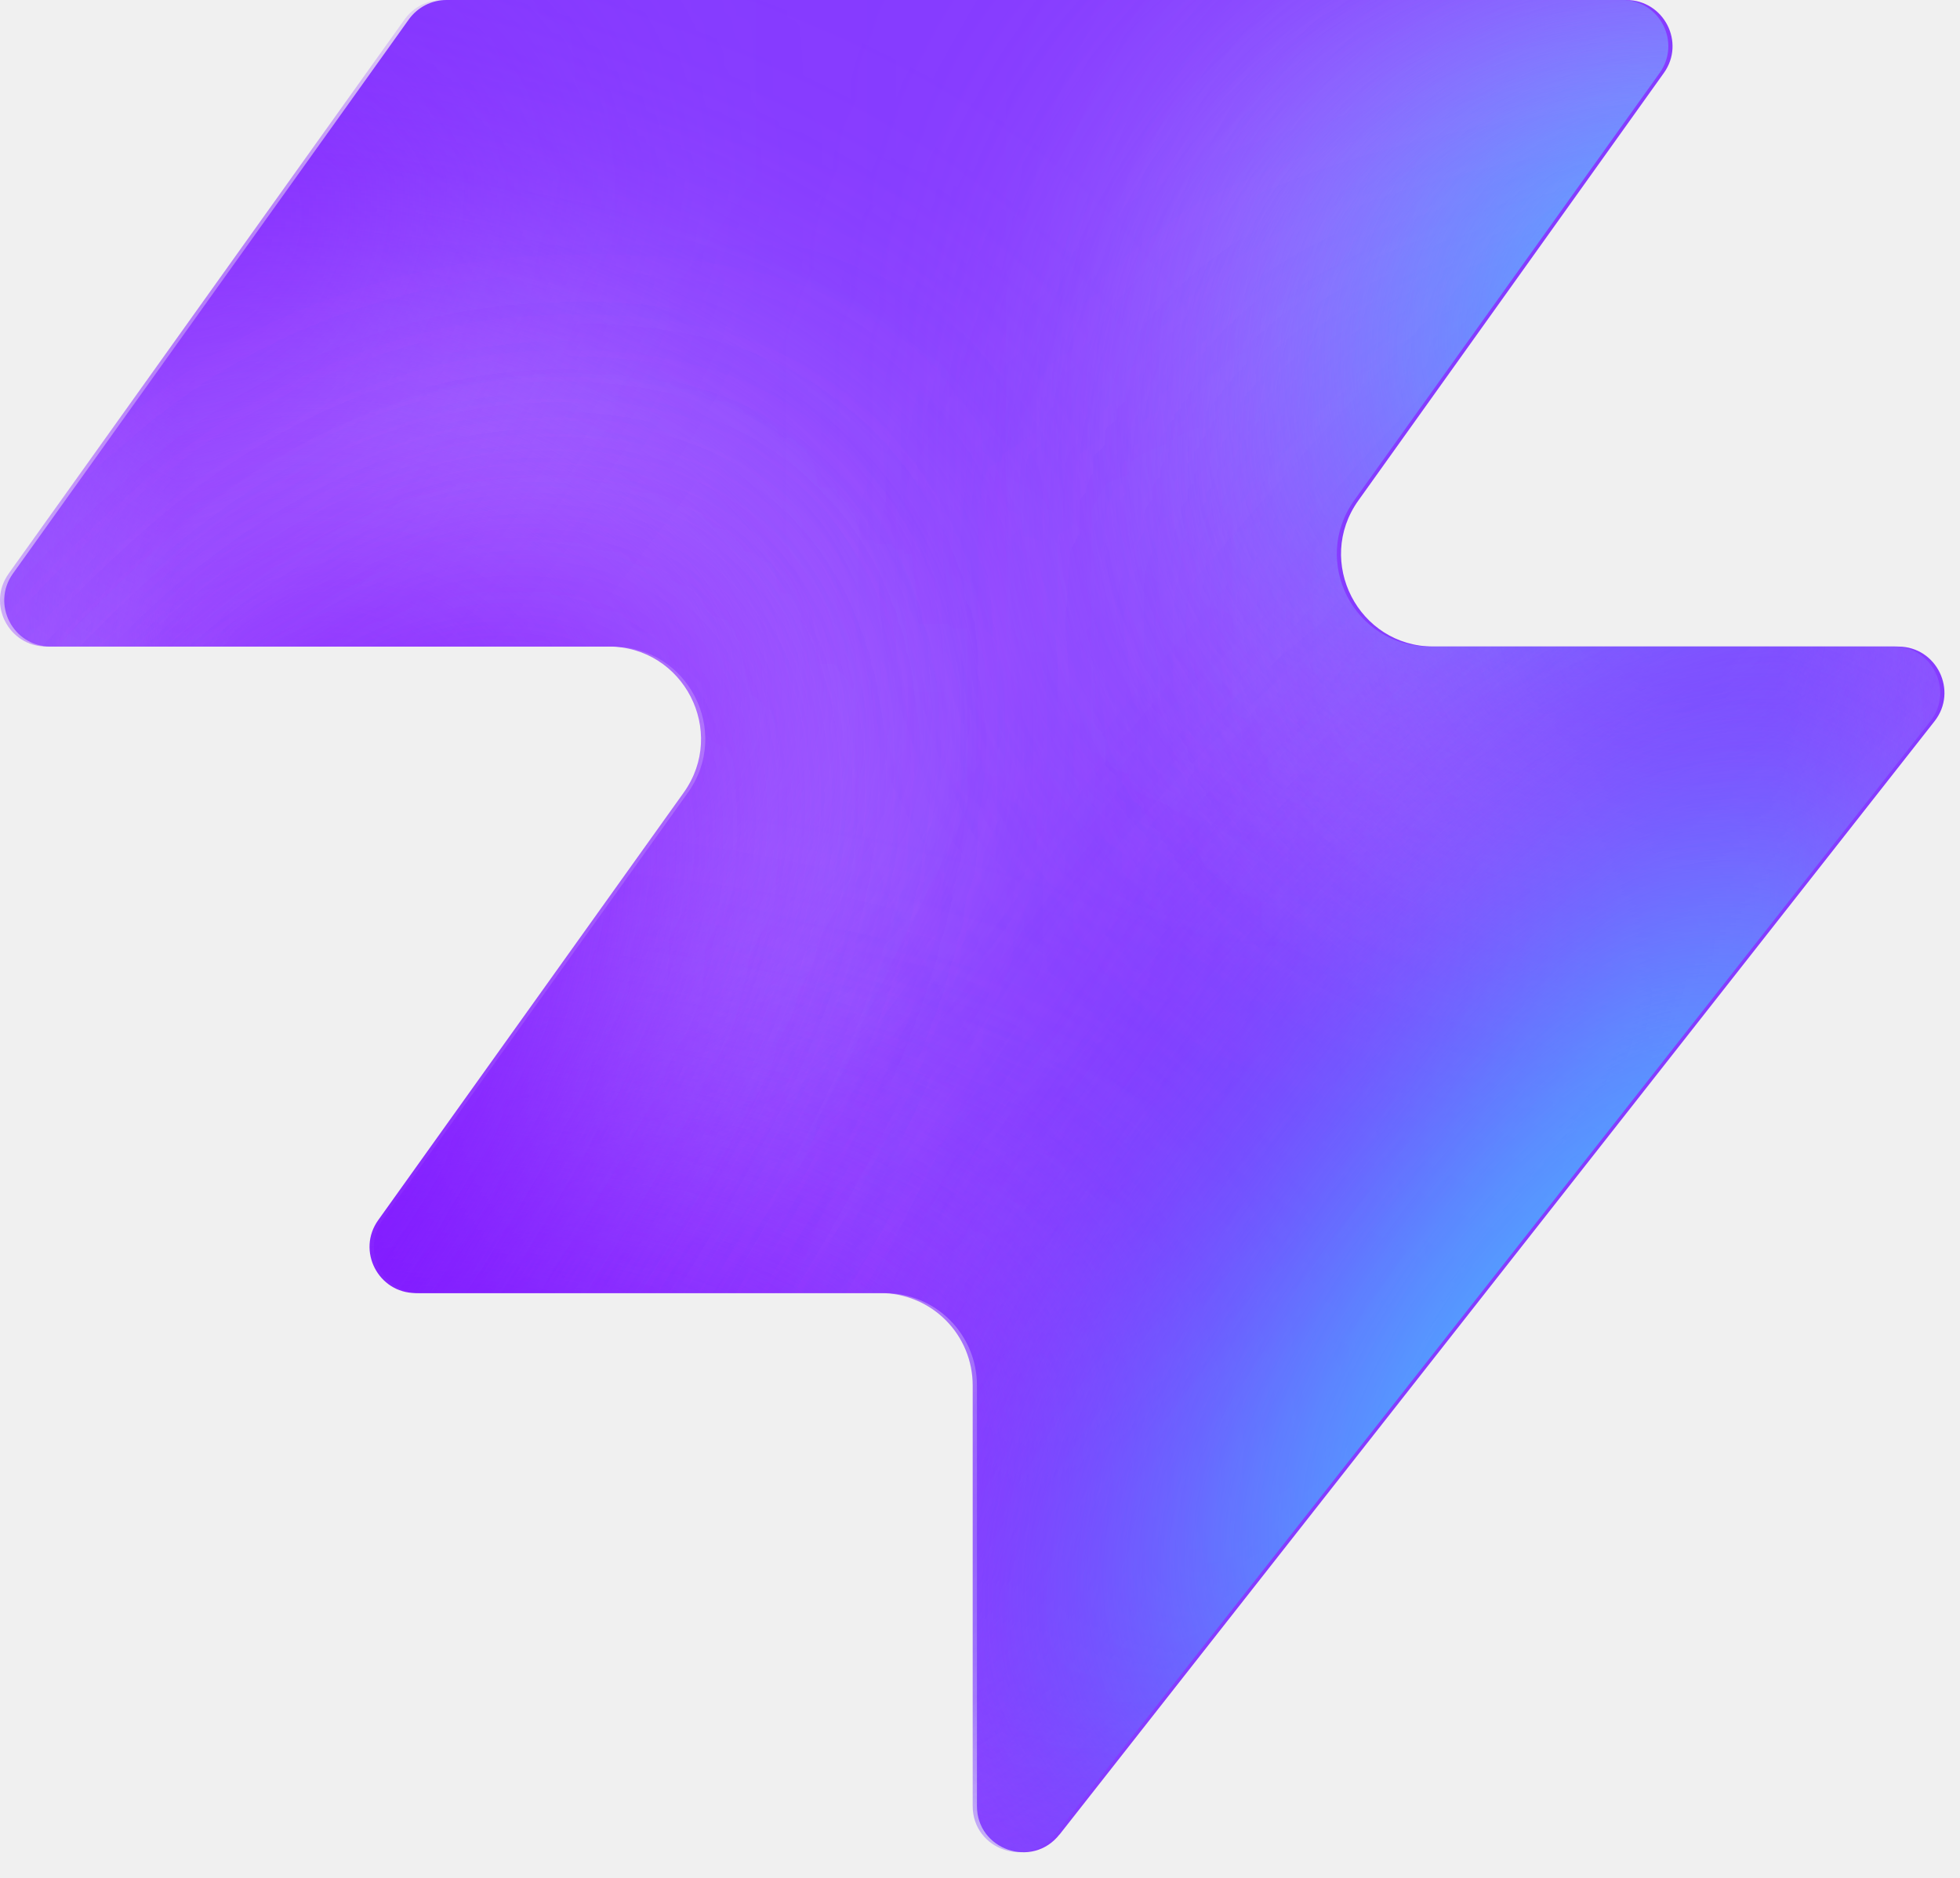
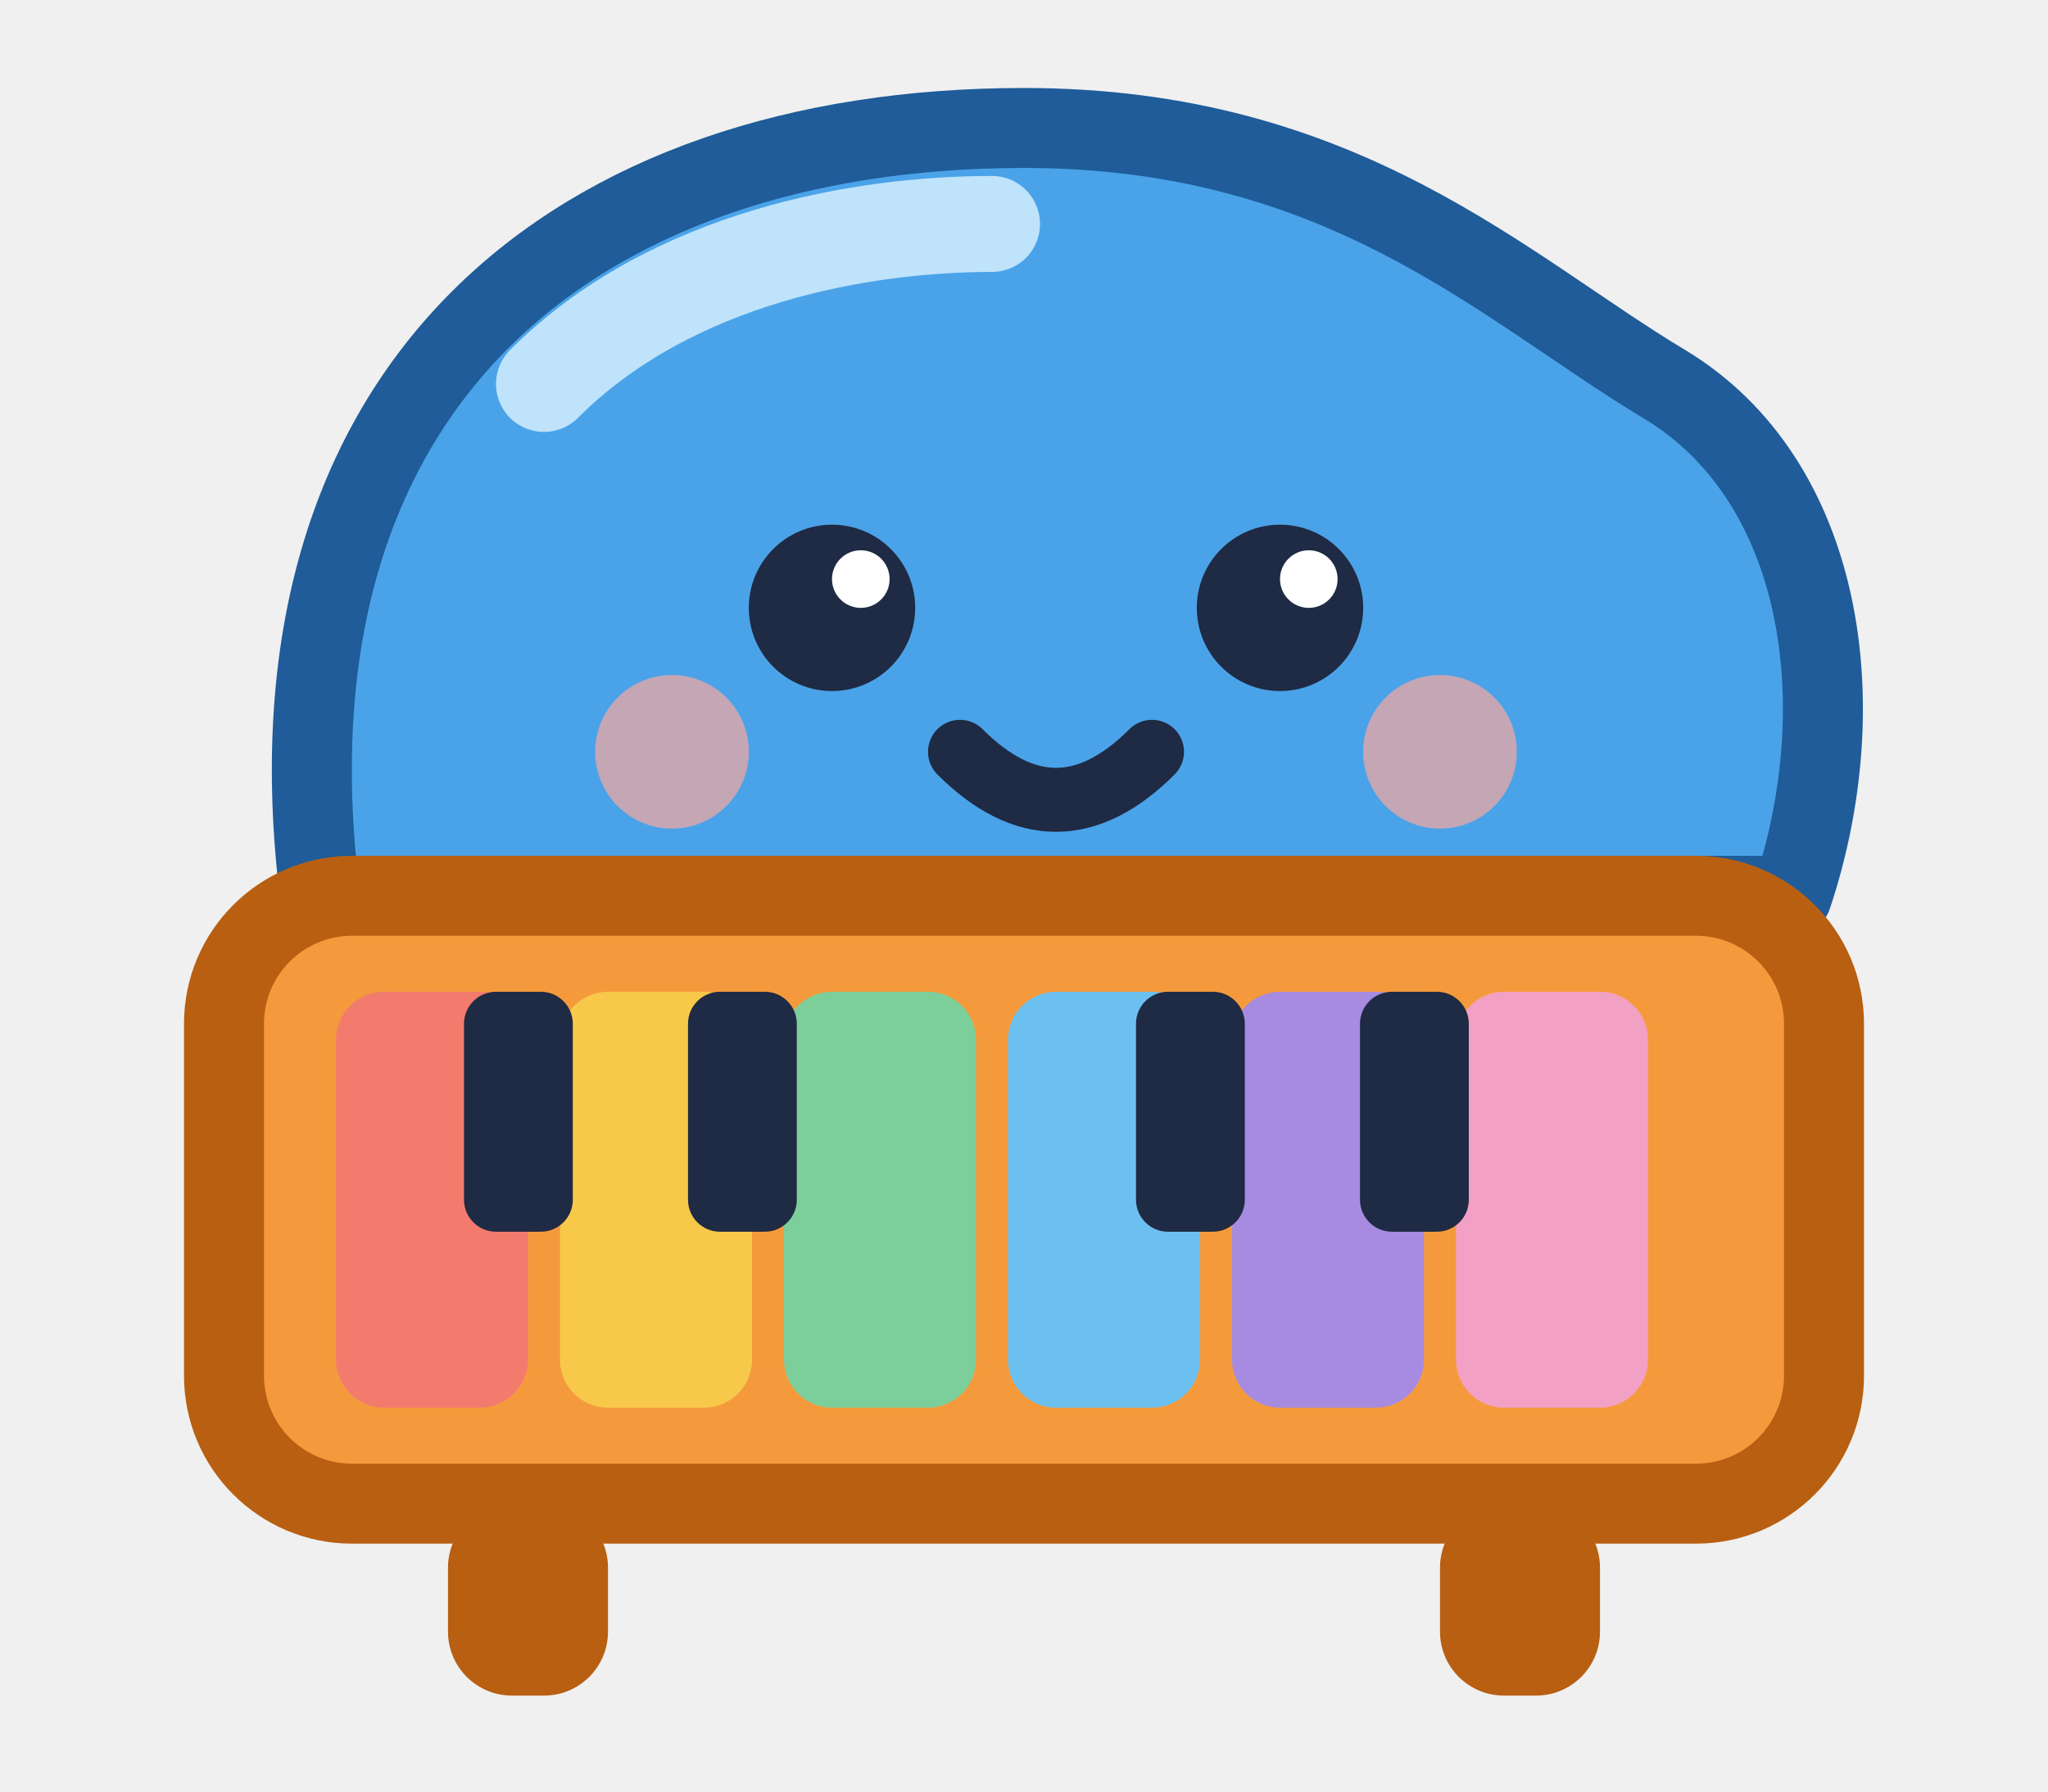
- <svg xmlns="http://www.w3.org/2000/svg" width="48" height="46" fill="none" viewBox="0 0 48 46">
-   <path fill="#863bff" d="M25.946 44.938c-.664.845-2.021.375-2.021-.698V33.937a2.26 2.26 0 0 0-2.262-2.262H10.287c-.92 0-1.456-1.04-.92-1.788l7.48-10.471c1.07-1.497 0-3.578-1.842-3.578H1.237c-.92 0-1.456-1.04-.92-1.788L10.013.474c.214-.297.556-.474.92-.474h28.894c.92 0 1.456 1.04.92 1.788l-7.48 10.471c-1.07 1.498 0 3.579 1.842 3.579h11.377c.943 0 1.473 1.088.89 1.83L25.947 44.94z" style="fill:#863bff;fill:color(display-p3 .525 .23 1);fill-opacity:1" />
-   <mask id="a" width="48" height="46" x="0" y="0" maskUnits="userSpaceOnUse" style="mask-type:alpha">
-     <path fill="#000" d="M25.842 44.938c-.664.844-2.021.375-2.021-.698V33.937a2.26 2.26 0 0 0-2.262-2.262H10.183c-.92 0-1.456-1.04-.92-1.788l7.48-10.471c1.07-1.498 0-3.579-1.842-3.579H1.133c-.92 0-1.456-1.04-.92-1.787L9.91.473c.214-.297.556-.474.92-.474h28.894c.92 0 1.456 1.04.92 1.788l-7.48 10.471c-1.07 1.498 0 3.578 1.842 3.578h11.377c.943 0 1.473 1.088.89 1.832L25.843 44.94z" style="fill:#000;fill-opacity:1" />
-   </mask>
-   <g mask="url(#a)">
-     <g filter="url(#b)">
-       <ellipse cx="5.508" cy="14.704" fill="#ede6ff" rx="5.508" ry="14.704" style="fill:#ede6ff;fill:color(display-p3 .927 .903 1);fill-opacity:1" transform="matrix(.00324 1 1 -.00324 -4.47 31.516)" />
-     </g>
-     <g filter="url(#c)">
-       <ellipse cx="10.399" cy="29.851" fill="#ede6ff" rx="10.399" ry="29.851" style="fill:#ede6ff;fill:color(display-p3 .927 .903 1);fill-opacity:1" transform="matrix(.00324 1 1 -.00324 -39.328 7.883)" />
-     </g>
-     <g filter="url(#d)">
-       <ellipse cx="5.508" cy="30.487" fill="#7e14ff" rx="5.508" ry="30.487" style="fill:#7e14ff;fill:color(display-p3 .492 .077 1);fill-opacity:1" transform="rotate(89.814 -25.913 -14.639)scale(1 -1)" />
-     </g>
-     <g filter="url(#e)">
-       <ellipse cx="5.508" cy="30.599" fill="#7e14ff" rx="5.508" ry="30.599" style="fill:#7e14ff;fill:color(display-p3 .492 .077 1);fill-opacity:1" transform="rotate(89.814 -32.644 -3.334)scale(1 -1)" />
-     </g>
-     <g filter="url(#f)">
-       <ellipse cx="5.508" cy="30.599" fill="#7e14ff" rx="5.508" ry="30.599" style="fill:#7e14ff;fill:color(display-p3 .492 .077 1);fill-opacity:1" transform="matrix(.00324 1 1 -.00324 -34.34 30.47)" />
-     </g>
-     <g filter="url(#g)">
-       <ellipse cx="14.072" cy="22.078" fill="#ede6ff" rx="14.072" ry="22.078" style="fill:#ede6ff;fill:color(display-p3 .927 .903 1);fill-opacity:1" transform="rotate(93.35 24.506 48.493)scale(-1 1)" />
-     </g>
-     <g filter="url(#h)">
-       <ellipse cx="3.47" cy="21.501" fill="#7e14ff" rx="3.47" ry="21.501" style="fill:#7e14ff;fill:color(display-p3 .492 .077 1);fill-opacity:1" transform="rotate(89.009 28.708 47.59)scale(-1 1)" />
-     </g>
-     <g filter="url(#i)">
-       <ellipse cx="3.47" cy="21.501" fill="#7e14ff" rx="3.47" ry="21.501" style="fill:#7e14ff;fill:color(display-p3 .492 .077 1);fill-opacity:1" transform="rotate(89.009 28.708 47.59)scale(-1 1)" />
-     </g>
-     <g filter="url(#j)">
-       <ellipse cx=".387" cy="8.972" fill="#7e14ff" rx="4.407" ry="29.108" style="fill:#7e14ff;fill:color(display-p3 .492 .077 1);fill-opacity:1" transform="rotate(39.51 .387 8.972)" />
-     </g>
-     <g filter="url(#k)">
-       <ellipse cx="47.523" cy="-6.092" fill="#7e14ff" rx="4.407" ry="29.108" style="fill:#7e14ff;fill:color(display-p3 .492 .077 1);fill-opacity:1" transform="rotate(37.892 47.523 -6.092)" />
-     </g>
-     <g filter="url(#l)">
-       <ellipse cx="41.412" cy="6.333" fill="#47bfff" rx="5.971" ry="9.665" style="fill:#47bfff;fill:color(display-p3 .28 .748 1);fill-opacity:1" transform="rotate(37.892 41.412 6.333)" />
-     </g>
-     <g filter="url(#m)">
-       <ellipse cx="-1.879" cy="38.332" fill="#7e14ff" rx="4.407" ry="29.108" style="fill:#7e14ff;fill:color(display-p3 .492 .077 1);fill-opacity:1" transform="rotate(37.892 -1.88 38.332)" />
-     </g>
-     <g filter="url(#n)">
-       <ellipse cx="-1.879" cy="38.332" fill="#7e14ff" rx="4.407" ry="29.108" style="fill:#7e14ff;fill:color(display-p3 .492 .077 1);fill-opacity:1" transform="rotate(37.892 -1.88 38.332)" />
-     </g>
-     <g filter="url(#o)">
-       <ellipse cx="35.651" cy="29.907" fill="#7e14ff" rx="4.407" ry="29.108" style="fill:#7e14ff;fill:color(display-p3 .492 .077 1);fill-opacity:1" transform="rotate(37.892 35.651 29.907)" />
-     </g>
-     <g filter="url(#p)">
-       <ellipse cx="38.418" cy="32.4" fill="#47bfff" rx="5.971" ry="15.297" style="fill:#47bfff;fill:color(display-p3 .28 .748 1);fill-opacity:1" transform="rotate(37.892 38.418 32.4)" />
-     </g>
-   </g>
-   <defs>
-     <filter id="b" width="60.045" height="41.654" x="-19.77" y="16.149" color-interpolation-filters="sRGB" filterUnits="userSpaceOnUse">
-       <feFlood flood-opacity="0" result="BackgroundImageFix" />
-       <feBlend in="SourceGraphic" in2="BackgroundImageFix" result="shape" />
-       <feGaussianBlur result="effect1_foregroundBlur_2002_17158" stdDeviation="7.659" />
-     </filter>
-     <filter id="c" width="90.34" height="51.437" x="-54.613" y="-7.533" color-interpolation-filters="sRGB" filterUnits="userSpaceOnUse">
-       <feFlood flood-opacity="0" result="BackgroundImageFix" />
-       <feBlend in="SourceGraphic" in2="BackgroundImageFix" result="shape" />
-       <feGaussianBlur result="effect1_foregroundBlur_2002_17158" stdDeviation="7.659" />
-     </filter>
-     <filter id="d" width="79.355" height="29.4" x="-49.64" y="2.03" color-interpolation-filters="sRGB" filterUnits="userSpaceOnUse">
-       <feFlood flood-opacity="0" result="BackgroundImageFix" />
-       <feBlend in="SourceGraphic" in2="BackgroundImageFix" result="shape" />
-       <feGaussianBlur result="effect1_foregroundBlur_2002_17158" stdDeviation="4.596" />
-     </filter>
-     <filter id="e" width="79.579" height="29.4" x="-45.045" y="20.029" color-interpolation-filters="sRGB" filterUnits="userSpaceOnUse">
-       <feFlood flood-opacity="0" result="BackgroundImageFix" />
-       <feBlend in="SourceGraphic" in2="BackgroundImageFix" result="shape" />
-       <feGaussianBlur result="effect1_foregroundBlur_2002_17158" stdDeviation="4.596" />
-     </filter>
-     <filter id="f" width="79.579" height="29.4" x="-43.513" y="21.178" color-interpolation-filters="sRGB" filterUnits="userSpaceOnUse">
-       <feFlood flood-opacity="0" result="BackgroundImageFix" />
-       <feBlend in="SourceGraphic" in2="BackgroundImageFix" result="shape" />
-       <feGaussianBlur result="effect1_foregroundBlur_2002_17158" stdDeviation="4.596" />
-     </filter>
-     <filter id="g" width="74.749" height="58.852" x="15.756" y="-17.901" color-interpolation-filters="sRGB" filterUnits="userSpaceOnUse">
-       <feFlood flood-opacity="0" result="BackgroundImageFix" />
-       <feBlend in="SourceGraphic" in2="BackgroundImageFix" result="shape" />
-       <feGaussianBlur result="effect1_foregroundBlur_2002_17158" stdDeviation="7.659" />
-     </filter>
-     <filter id="h" width="61.377" height="25.362" x="23.548" y="2.284" color-interpolation-filters="sRGB" filterUnits="userSpaceOnUse">
-       <feFlood flood-opacity="0" result="BackgroundImageFix" />
-       <feBlend in="SourceGraphic" in2="BackgroundImageFix" result="shape" />
-       <feGaussianBlur result="effect1_foregroundBlur_2002_17158" stdDeviation="4.596" />
-     </filter>
-     <filter id="i" width="61.377" height="25.362" x="23.548" y="2.284" color-interpolation-filters="sRGB" filterUnits="userSpaceOnUse">
-       <feFlood flood-opacity="0" result="BackgroundImageFix" />
-       <feBlend in="SourceGraphic" in2="BackgroundImageFix" result="shape" />
-       <feGaussianBlur result="effect1_foregroundBlur_2002_17158" stdDeviation="4.596" />
-     </filter>
-     <filter id="j" width="56.045" height="63.649" x="-27.636" y="-22.853" color-interpolation-filters="sRGB" filterUnits="userSpaceOnUse">
-       <feFlood flood-opacity="0" result="BackgroundImageFix" />
-       <feBlend in="SourceGraphic" in2="BackgroundImageFix" result="shape" />
-       <feGaussianBlur result="effect1_foregroundBlur_2002_17158" stdDeviation="4.596" />
-     </filter>
-     <filter id="k" width="54.814" height="64.646" x="20.116" y="-38.415" color-interpolation-filters="sRGB" filterUnits="userSpaceOnUse">
-       <feFlood flood-opacity="0" result="BackgroundImageFix" />
-       <feBlend in="SourceGraphic" in2="BackgroundImageFix" result="shape" />
-       <feGaussianBlur result="effect1_foregroundBlur_2002_17158" stdDeviation="4.596" />
-     </filter>
-     <filter id="l" width="33.541" height="35.313" x="24.641" y="-11.323" color-interpolation-filters="sRGB" filterUnits="userSpaceOnUse">
-       <feFlood flood-opacity="0" result="BackgroundImageFix" />
-       <feBlend in="SourceGraphic" in2="BackgroundImageFix" result="shape" />
-       <feGaussianBlur result="effect1_foregroundBlur_2002_17158" stdDeviation="4.596" />
-     </filter>
-     <filter id="m" width="54.814" height="64.646" x="-29.286" y="6.009" color-interpolation-filters="sRGB" filterUnits="userSpaceOnUse">
-       <feFlood flood-opacity="0" result="BackgroundImageFix" />
-       <feBlend in="SourceGraphic" in2="BackgroundImageFix" result="shape" />
-       <feGaussianBlur result="effect1_foregroundBlur_2002_17158" stdDeviation="4.596" />
-     </filter>
-     <filter id="n" width="54.814" height="64.646" x="-29.286" y="6.009" color-interpolation-filters="sRGB" filterUnits="userSpaceOnUse">
-       <feFlood flood-opacity="0" result="BackgroundImageFix" />
-       <feBlend in="SourceGraphic" in2="BackgroundImageFix" result="shape" />
-       <feGaussianBlur result="effect1_foregroundBlur_2002_17158" stdDeviation="4.596" />
-     </filter>
-     <filter id="o" width="54.814" height="64.646" x="8.244" y="-2.416" color-interpolation-filters="sRGB" filterUnits="userSpaceOnUse">
-       <feFlood flood-opacity="0" result="BackgroundImageFix" />
-       <feBlend in="SourceGraphic" in2="BackgroundImageFix" result="shape" />
-       <feGaussianBlur result="effect1_foregroundBlur_2002_17158" stdDeviation="4.596" />
-     </filter>
-     <filter id="p" width="39.409" height="43.623" x="18.713" y="10.588" color-interpolation-filters="sRGB" filterUnits="userSpaceOnUse">
-       <feFlood flood-opacity="0" result="BackgroundImageFix" />
-       <feBlend in="SourceGraphic" in2="BackgroundImageFix" result="shape" />
-       <feGaussianBlur result="effect1_foregroundBlur_2002_17158" stdDeviation="4.596" />
-     </filter>
-   </defs>
+ <svg xmlns="http://www.w3.org/2000/svg" viewBox="0 0 64 56" width="64" height="56">
+   <path d="M10 28 C8 12 18 4 32 4 C42 4 47 9 52 12 C57 15 58 22 56 28 Z" fill="#4aa3e8" stroke="#1f5c99" stroke-width="2.5" stroke-linejoin="round" />
+   <path d="M17 12 C21 8 27 7 31 7" stroke="#bfe3fb" stroke-width="3" stroke-linecap="round" fill="none" />
+   <circle cx="26" cy="19" r="2.6" fill="#1f2a44" />
+   <circle cx="40" cy="19" r="2.6" fill="#1f2a44" />
+   <circle cx="26.9" cy="18.1" r=".9" fill="#fff" />
+   <circle cx="40.9" cy="18.1" r=".9" fill="#fff" />
+   <path d="M30 23.5 Q33 26.5 36 23.5" stroke="#1f2a44" stroke-width="2" stroke-linecap="round" fill="none" />
+   <circle cx="21" cy="23.5" r="2.4" fill="#f9a7a0" opacity=".7" />
+   <circle cx="45" cy="23.5" r="2.4" fill="#f9a7a0" opacity=".7" />
+   <rect x="7" y="28" width="50" height="19" rx="4" fill="#f59a3c" stroke="#b85f12" stroke-width="2.5" />
+   <rect x="10.5" y="31" width="6" height="13" rx="1.5" fill="#f37b6e" />
+   <rect x="17.5" y="31" width="6" height="13" rx="1.5" fill="#f7c84a" />
+   <rect x="24.5" y="31" width="6" height="13" rx="1.5" fill="#7ccf9a" />
+   <rect x="31.5" y="31" width="6" height="13" rx="1.5" fill="#6cc0f0" />
+   <rect x="38.5" y="31" width="6" height="13" rx="1.5" fill="#a78be0" />
+   <rect x="45.5" y="31" width="6" height="13" rx="1.5" fill="#f2a0c4" />
+   <rect x="14.5" y="31" width="3.4" height="7.5" rx="1" fill="#1f2a44" />
+   <rect x="21.5" y="31" width="3.4" height="7.5" rx="1" fill="#1f2a44" />
+   <rect x="35.5" y="31" width="3.4" height="7.5" rx="1" fill="#1f2a44" />
+   <rect x="42.5" y="31" width="3.4" height="7.5" rx="1" fill="#1f2a44" />
+   <rect x="14" y="47" width="5" height="6" rx="2" fill="#b85f12" />
+   <rect x="45" y="47" width="5" height="6" rx="2" fill="#b85f12" />
</svg>
